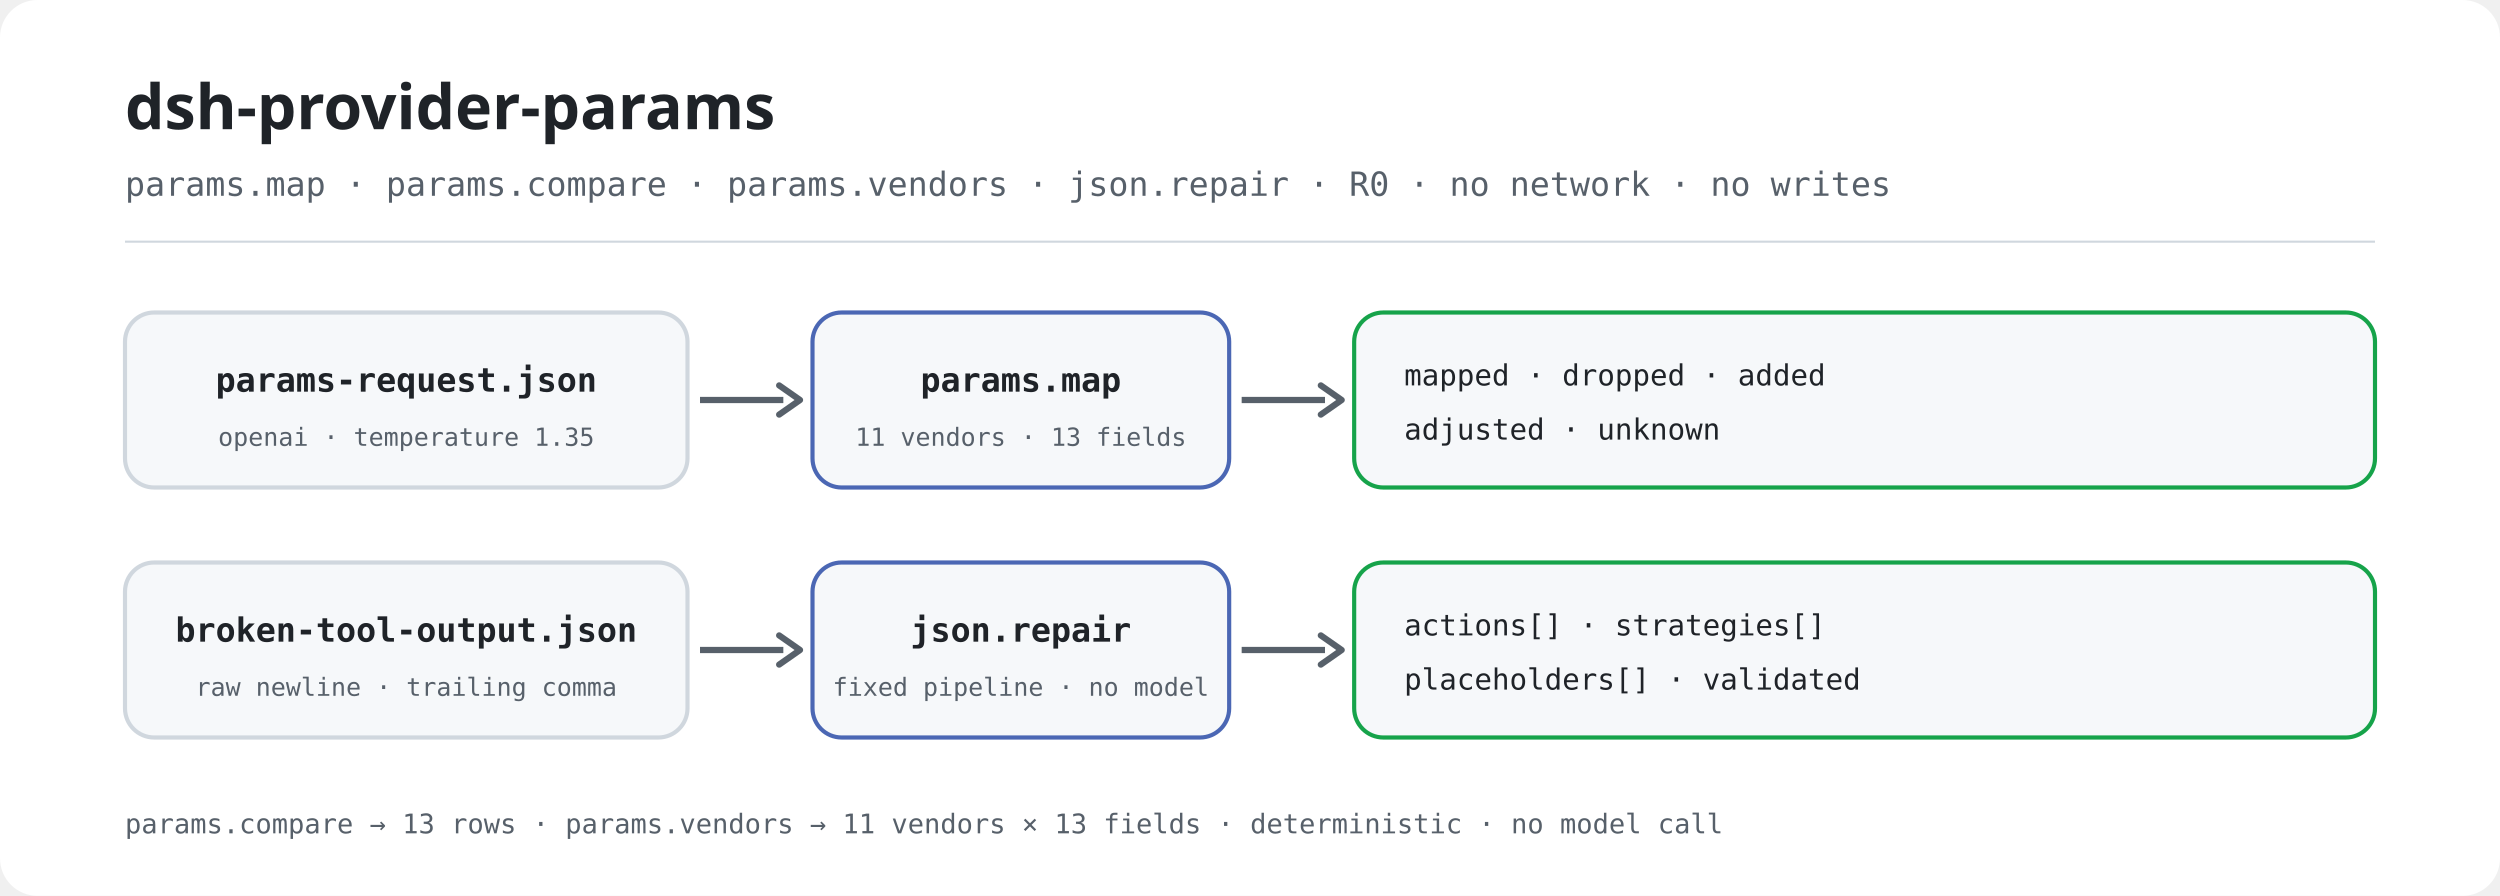
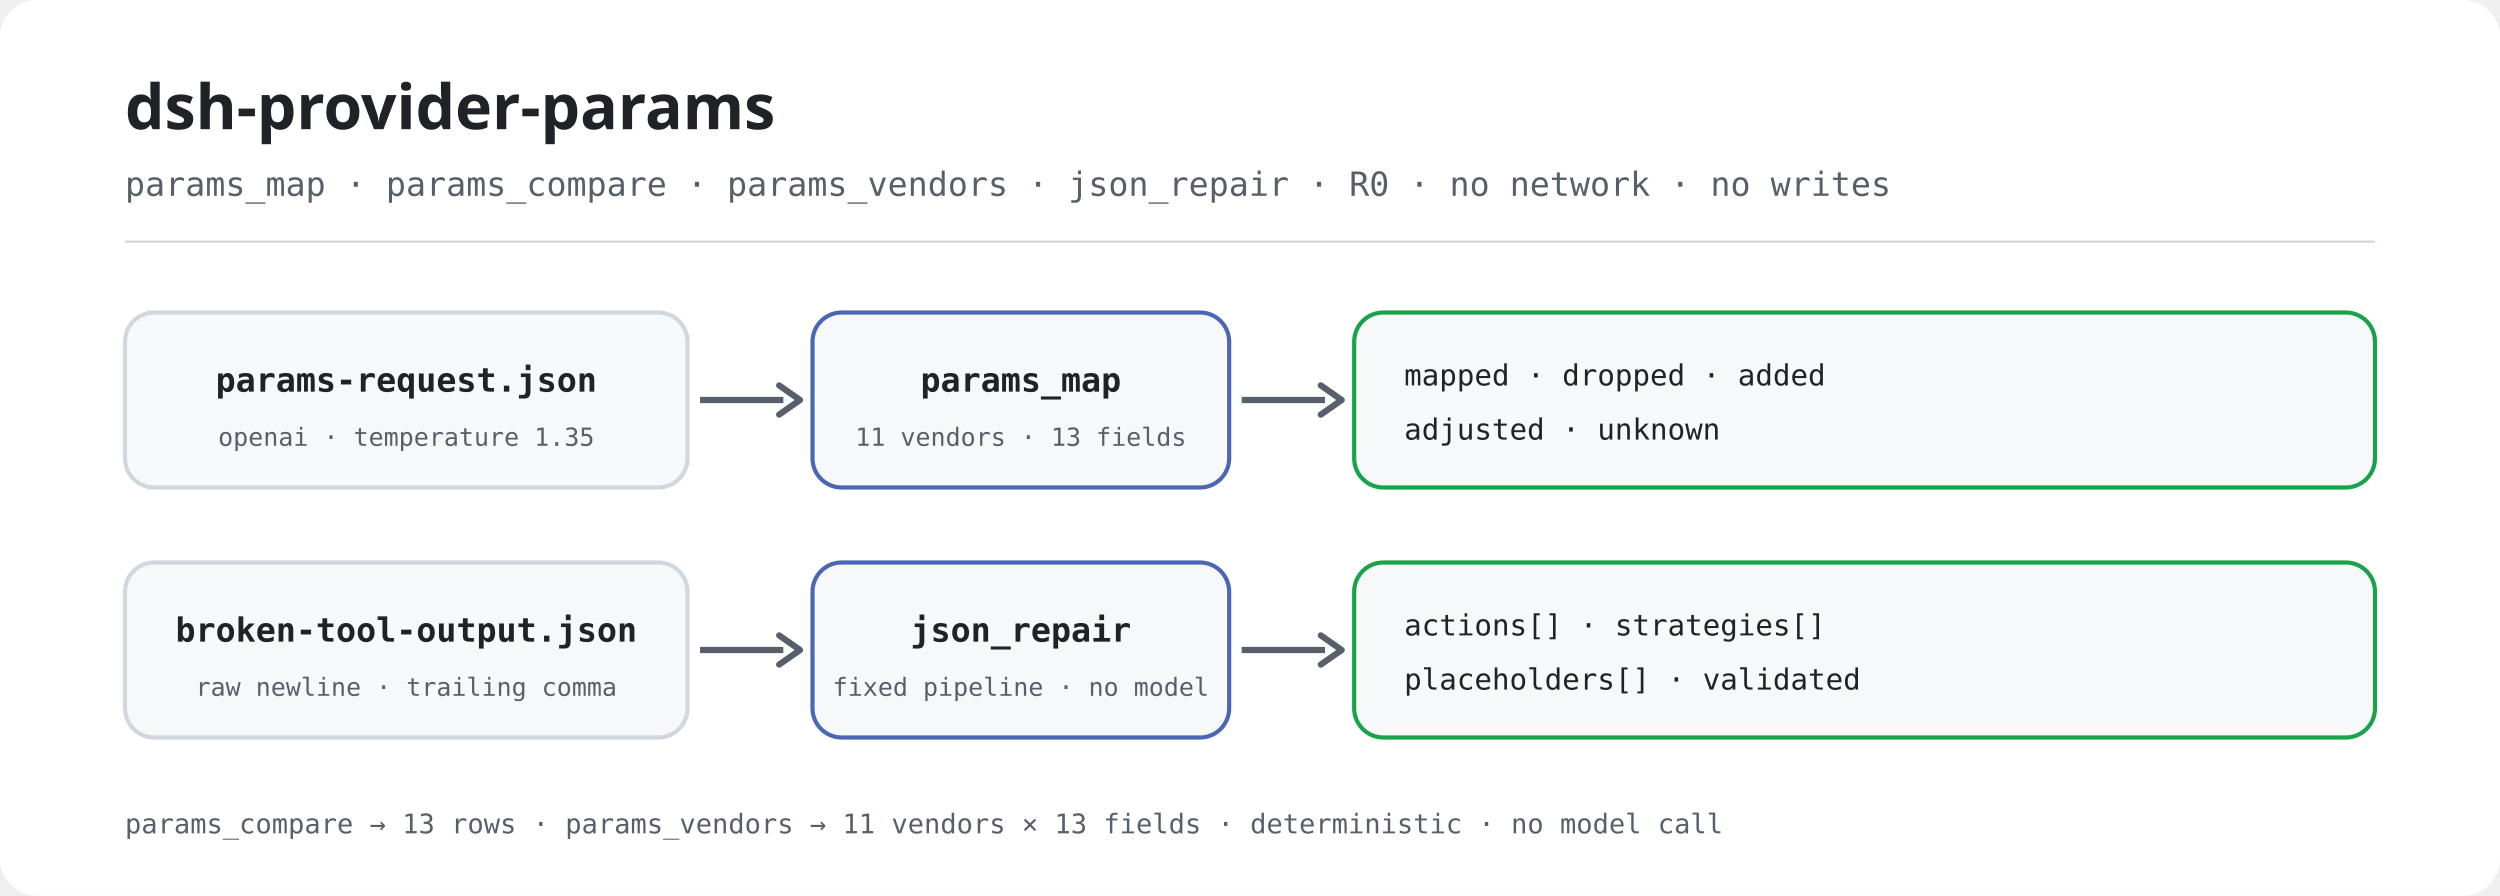
<svg xmlns="http://www.w3.org/2000/svg" width="1200" height="430" viewBox="0 0 1200 430" role="img" aria-label="dsh-provider-params data flow">
  <rect width="1200" height="430" rx="18" fill="#ffffff" />
  <text x="60" y="62" fill="#1f2328" font-family="ui-sans-serif,system-ui,sans-serif" font-size="30" font-weight="700">dsh-provider-params</text>
-   <text x="60" y="94" fill="#57606a" font-family="ui-monospace,monospace" font-size="16">params.map · params.compare · params.vendors · json.repair · R0 · no network · no writes</text>
+   <text x="60" y="94" fill="#57606a" font-family="ui-monospace,monospace" font-size="16">params_map · params_compare · params_vendors · json_repair · R0 · no network · no writes</text>
  <line x1="60" y1="116" x2="1140" y2="116" stroke="#d0d7de" />
  <rect x="60" y="150" width="270" height="84" rx="14" fill="#f6f8fa" stroke="#d0d7de" stroke-width="2" />
  <text x="195" y="188" fill="#1f2328" text-anchor="middle" font-family="ui-monospace,monospace" font-size="16" font-weight="700">params-request.json</text>
  <text x="195" y="214" fill="#57606a" text-anchor="middle" font-family="ui-monospace,monospace" font-size="12">openai · temperature 1.35</text>
  <rect x="390" y="150" width="200" height="84" rx="14" fill="#f6f8fa" stroke="#4B67B4" stroke-width="2" />
-   <text x="490" y="188" fill="#1f2328" text-anchor="middle" font-family="ui-monospace,monospace" font-size="16" font-weight="700">params.map</text>
+   <text x="490" y="188" fill="#1f2328" text-anchor="middle" font-family="ui-monospace,monospace" font-size="16" font-weight="700">params_map</text>
  <text x="490" y="214" fill="#57606a" text-anchor="middle" font-family="ui-monospace,monospace" font-size="12">11 vendors · 13 fields</text>
  <path d="M336 192h40" stroke="#57606a" stroke-width="3" />
  <path d="M374 185l10 7-10 7" fill="none" stroke="#57606a" stroke-width="3" stroke-linecap="round" stroke-linejoin="round" />
  <path d="M596 192h40" stroke="#57606a" stroke-width="3" />
  <path d="M634 185l10 7-10 7" fill="none" stroke="#57606a" stroke-width="3" stroke-linecap="round" stroke-linejoin="round" />
  <rect x="650" y="150" width="490" height="84" rx="14" fill="#f6f8fa" stroke="#16a34a" stroke-width="2" />
  <text x="674" y="185" fill="#1f2328" font-family="ui-monospace,monospace" font-size="14">mapped · dropped · added</text>
  <text x="674" y="211" fill="#1f2328" font-family="ui-monospace,monospace" font-size="14">adjusted · unknown</text>
  <rect x="60" y="270" width="270" height="84" rx="14" fill="#f6f8fa" stroke="#d0d7de" stroke-width="2" />
  <text x="195" y="308" fill="#1f2328" text-anchor="middle" font-family="ui-monospace,monospace" font-size="16" font-weight="700">broken-tool-output.json</text>
  <text x="195" y="334" fill="#57606a" text-anchor="middle" font-family="ui-monospace,monospace" font-size="12">raw newline · trailing comma</text>
  <rect x="390" y="270" width="200" height="84" rx="14" fill="#f6f8fa" stroke="#4B67B4" stroke-width="2" />
-   <text x="490" y="308" fill="#1f2328" text-anchor="middle" font-family="ui-monospace,monospace" font-size="16" font-weight="700">json.repair</text>
+   <text x="490" y="308" fill="#1f2328" text-anchor="middle" font-family="ui-monospace,monospace" font-size="16" font-weight="700">json_repair</text>
  <text x="490" y="334" fill="#57606a" text-anchor="middle" font-family="ui-monospace,monospace" font-size="12">fixed pipeline · no model</text>
  <path d="M336 312h40" stroke="#57606a" stroke-width="3" />
  <path d="M374 305l10 7-10 7" fill="none" stroke="#57606a" stroke-width="3" stroke-linecap="round" stroke-linejoin="round" />
  <path d="M596 312h40" stroke="#57606a" stroke-width="3" />
  <path d="M634 305l10 7-10 7" fill="none" stroke="#57606a" stroke-width="3" stroke-linecap="round" stroke-linejoin="round" />
  <rect x="650" y="270" width="490" height="84" rx="14" fill="#f6f8fa" stroke="#16a34a" stroke-width="2" />
  <text x="674" y="305" fill="#1f2328" font-family="ui-monospace,monospace" font-size="14">actions[] · strategies[]</text>
  <text x="674" y="331" fill="#1f2328" font-family="ui-monospace,monospace" font-size="14">placeholders[] · validated</text>
-   <text x="60" y="400" fill="#57606a" font-family="ui-monospace,monospace" font-size="13">params.compare → 13 rows · params.vendors → 11 vendors × 13 fields · deterministic · no model call</text>
+   <text x="60" y="400" fill="#57606a" font-family="ui-monospace,monospace" font-size="13">params_compare → 13 rows · params_vendors → 11 vendors × 13 fields · deterministic · no model call</text>
</svg>
